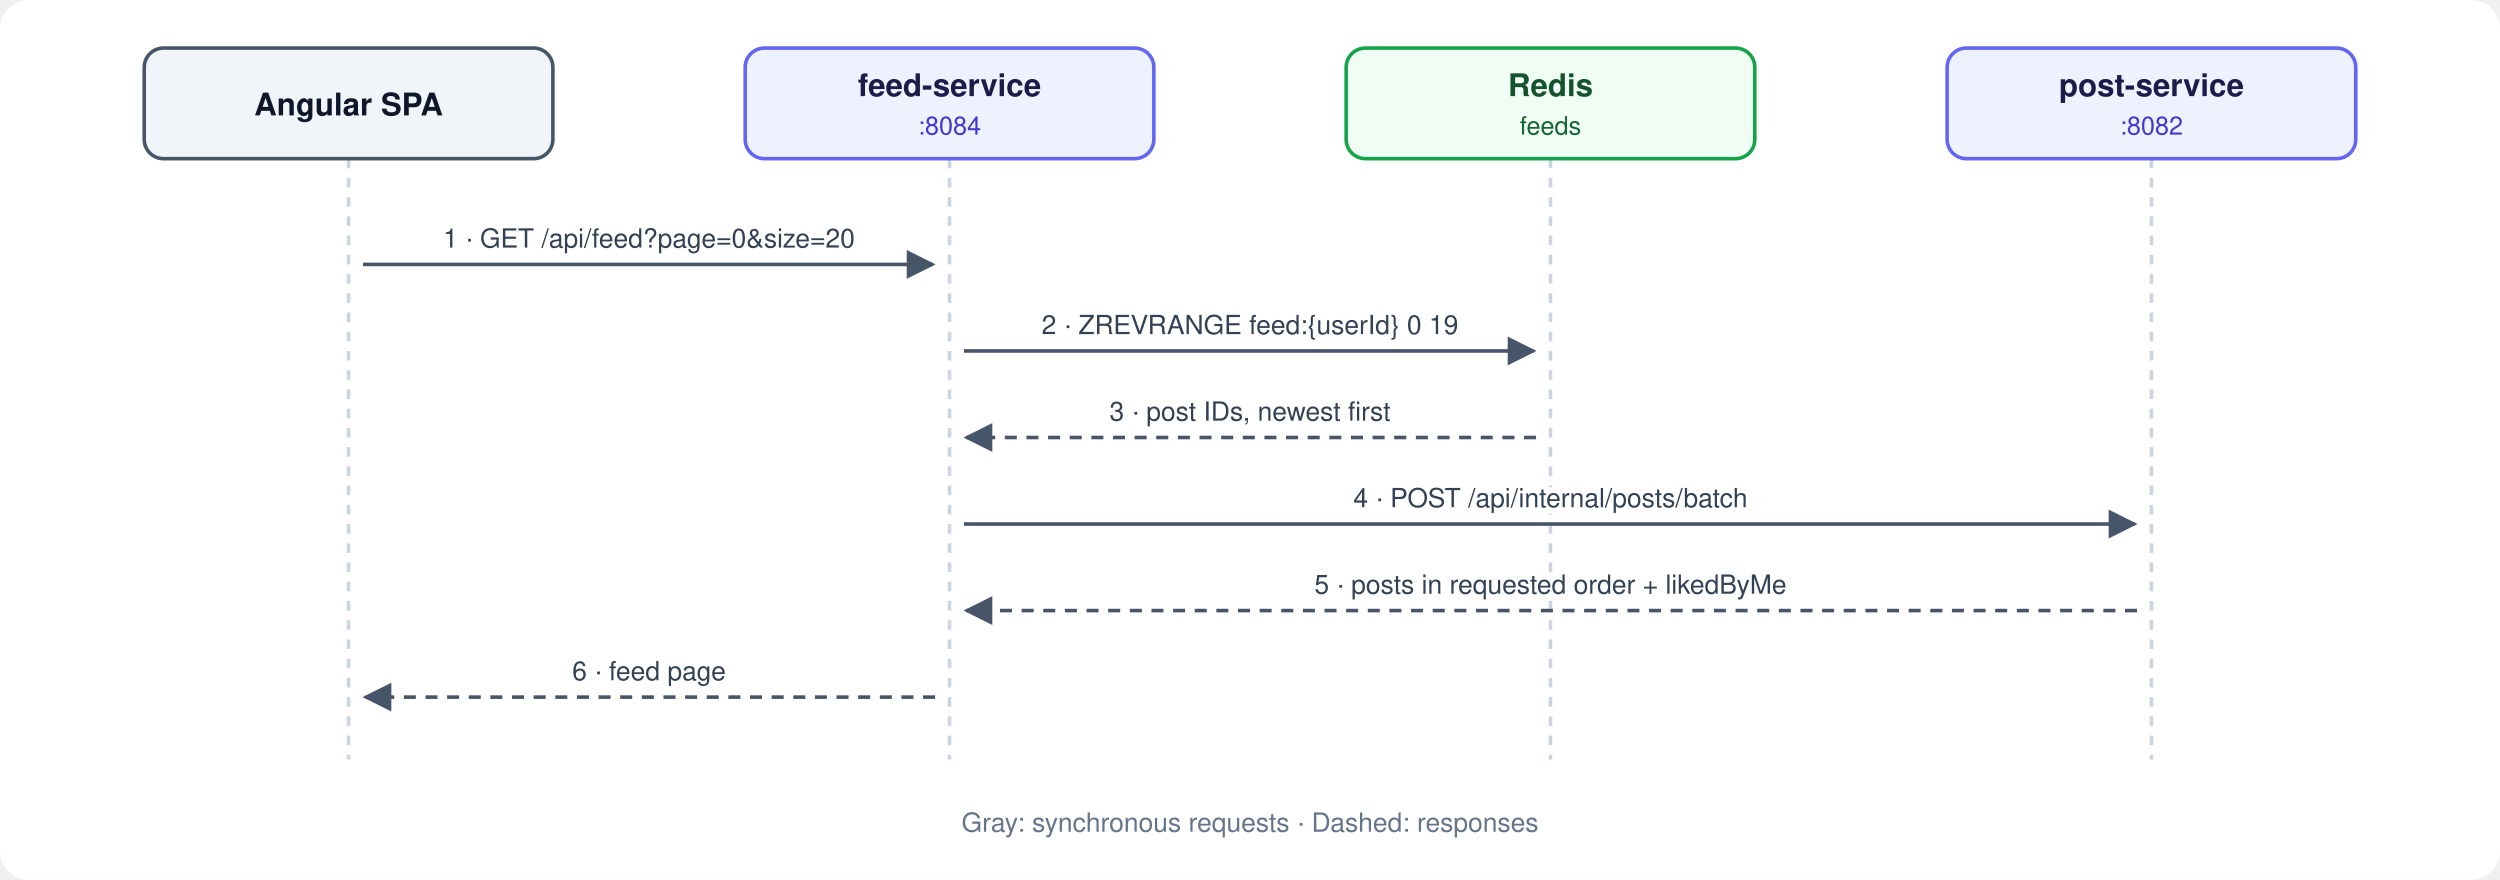
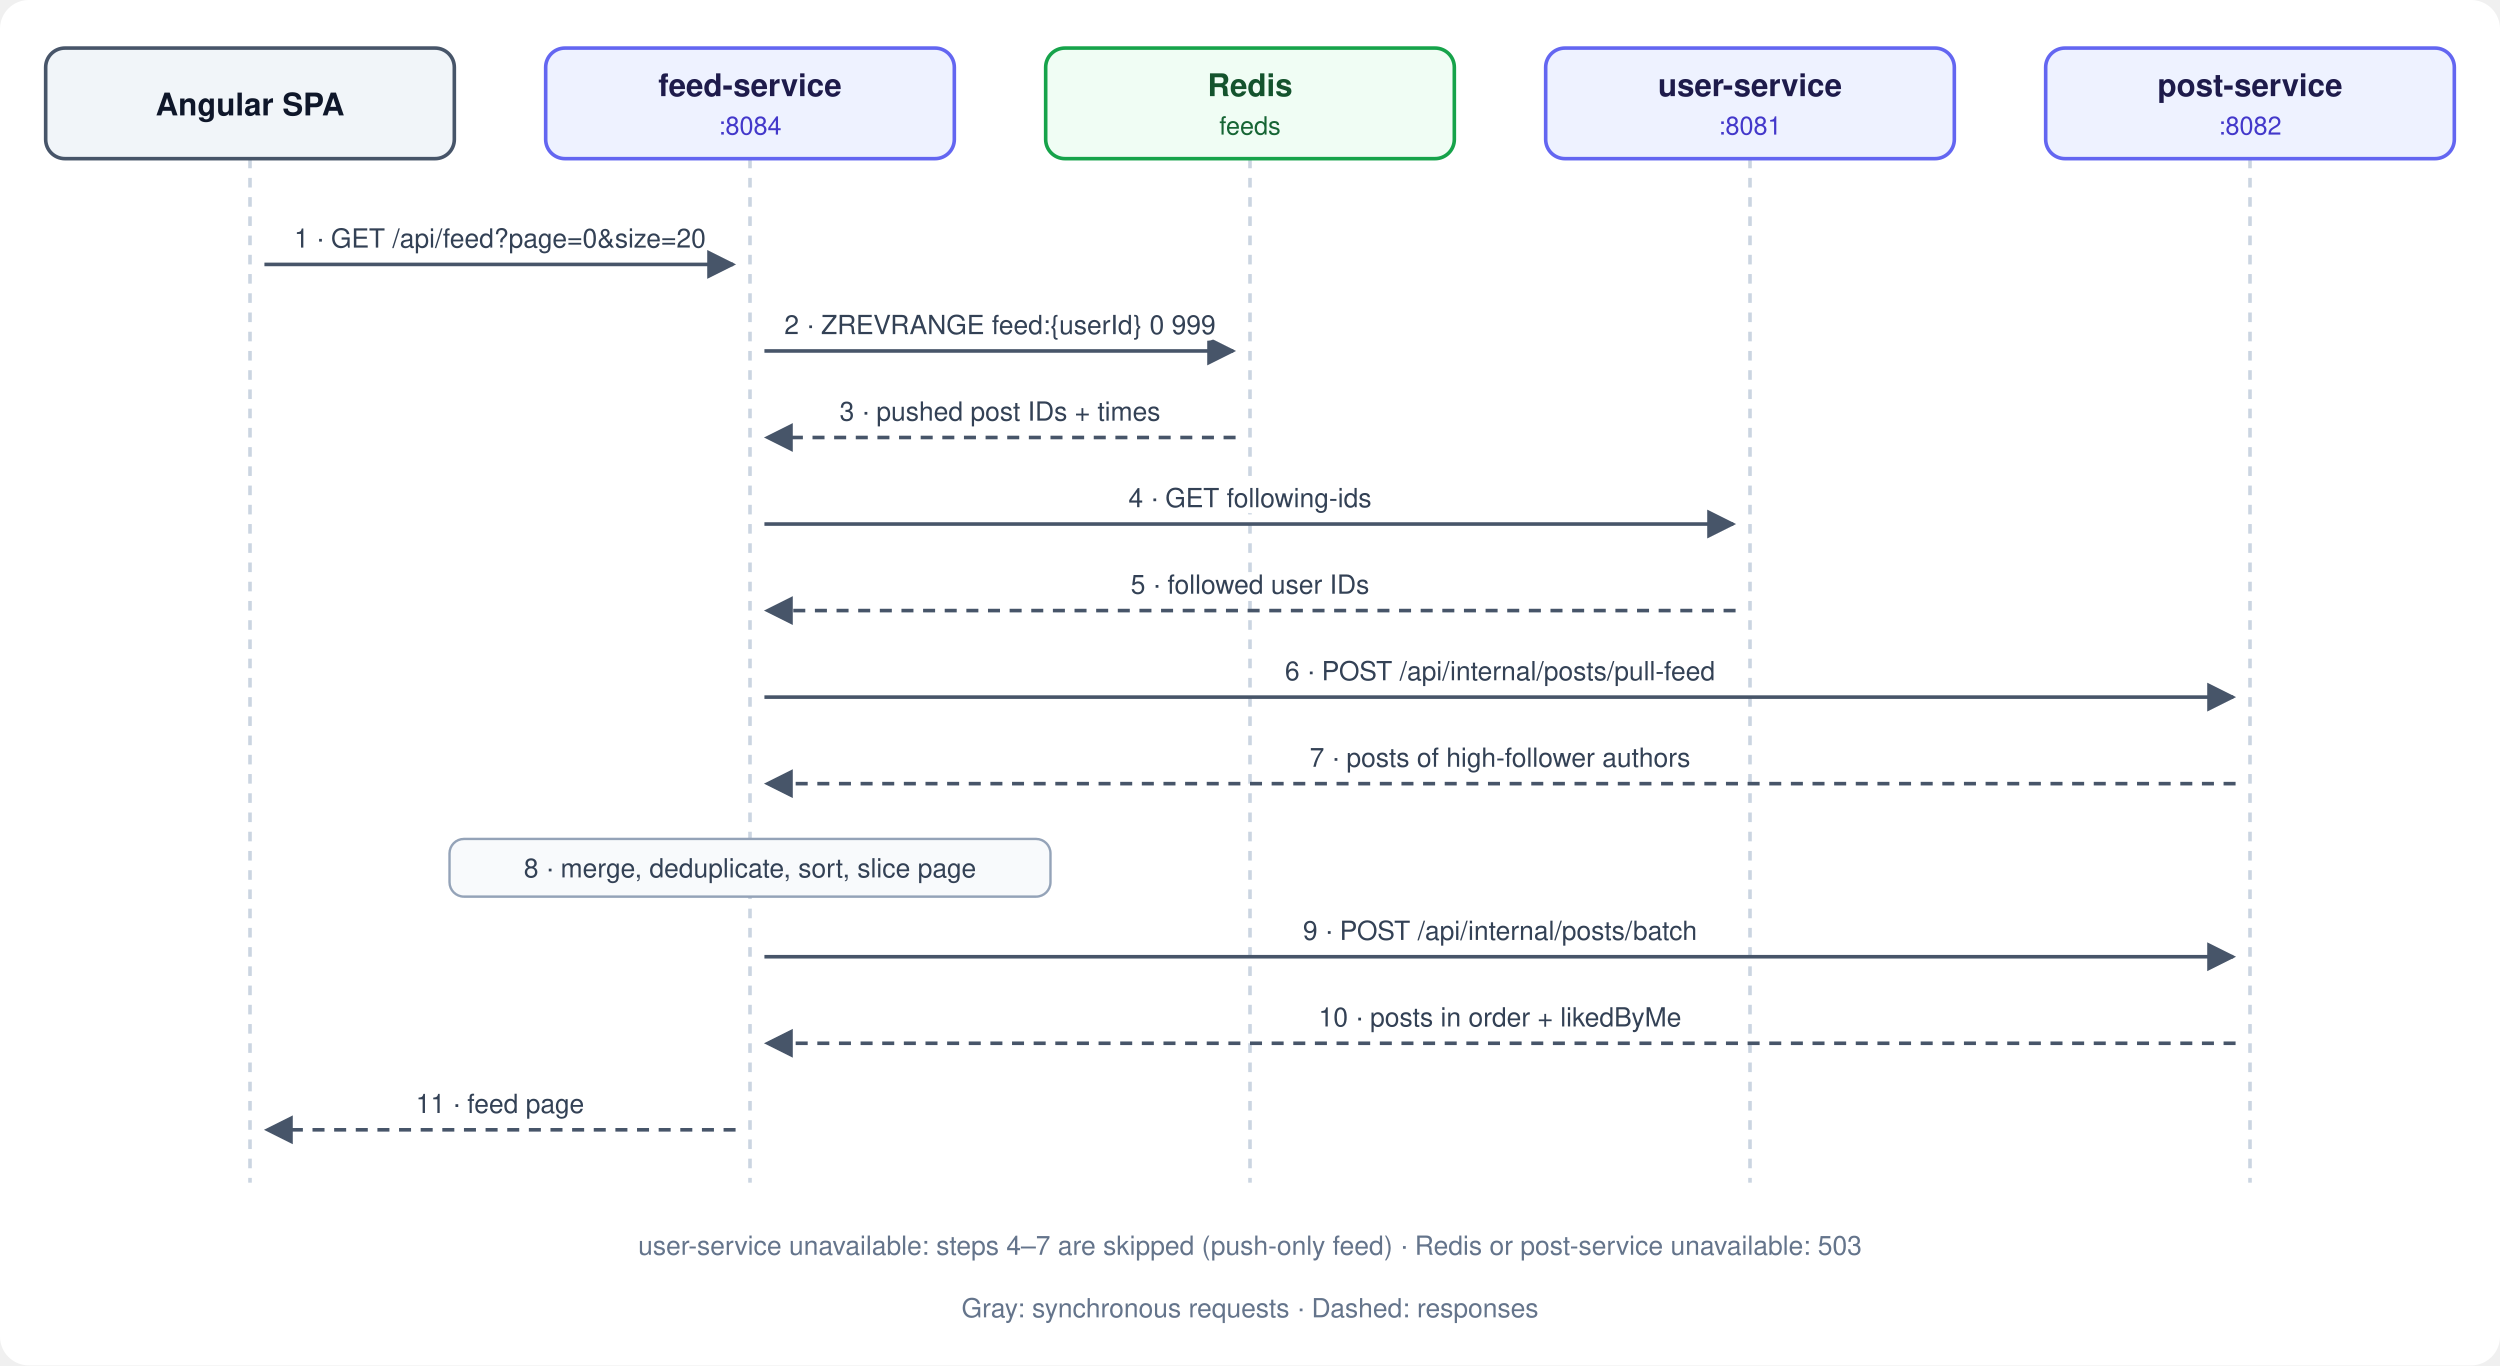
- <svg xmlns="http://www.w3.org/2000/svg" viewBox="0 0 1040 366" width="1040" height="366" font-family="-apple-system, Segoe UI, Helvetica, Arial, sans-serif">
+ <svg xmlns="http://www.w3.org/2000/svg" viewBox="0 0 1040 568" width="1040" height="568" font-family="-apple-system, Segoe UI, Helvetica, Arial, sans-serif">
  <defs>
    <marker id="arrow-gray" viewBox="0 0 10 10" refX="9" refY="5" markerWidth="8" markerHeight="8" orient="auto-start-reverse">
      <path d="M0,0 L10,5 L0,10 z" fill="#475569" />
    </marker>
    <marker id="arrow-orange" viewBox="0 0 10 10" refX="9" refY="5" markerWidth="8" markerHeight="8" orient="auto-start-reverse">
      <path d="M0,0 L10,5 L0,10 z" fill="#EA580C" />
    </marker>
  </defs>
-   <rect x="0" y="0" width="1040" height="366" rx="12" fill="#ffffff" />
-   <path d="M145,66 V316" stroke="#CBD5E1" stroke-width="1.5" stroke-dasharray="4 4" fill="none" />
-   <path d="M395,66 V316" stroke="#CBD5E1" stroke-width="1.5" stroke-dasharray="4 4" fill="none" />
-   <path d="M645,66 V316" stroke="#CBD5E1" stroke-width="1.5" stroke-dasharray="4 4" fill="none" />
-   <path d="M895,66 V316" stroke="#CBD5E1" stroke-width="1.5" stroke-dasharray="4 4" fill="none" />
-   <rect x="60" y="20" width="170" height="46" rx="8" fill="#F1F5F9" stroke="#475569" stroke-width="1.5" />
-   <text x="145" y="48" font-size="13" font-weight="600" text-anchor="middle" fill="#0F172A">Angular SPA</text>
-   <rect x="310" y="20" width="170" height="46" rx="8" fill="#EEF2FF" stroke="#6366F1" stroke-width="1.5" />
-   <text x="395" y="40" font-size="13" font-weight="600" text-anchor="middle" fill="#1E1B4B">feed-service</text>
-   <text x="395" y="56" font-size="10.5" text-anchor="middle" fill="#4338CA">:8084</text>
-   <rect x="560" y="20" width="170" height="46" rx="8" fill="#F0FDF4" stroke="#16A34A" stroke-width="1.5" />
-   <text x="645" y="40" font-size="13" font-weight="600" text-anchor="middle" fill="#14532D">Redis</text>
-   <text x="645" y="56" font-size="10.5" text-anchor="middle" fill="#166534">feeds</text>
-   <rect x="810" y="20" width="170" height="46" rx="8" fill="#EEF2FF" stroke="#6366F1" stroke-width="1.5" />
-   <text x="895" y="40" font-size="13" font-weight="600" text-anchor="middle" fill="#1E1B4B">post-service</text>
-   <text x="895" y="56" font-size="10.5" text-anchor="middle" fill="#4338CA">:8082</text>
-   <path d="M151,110 H388" stroke="#475569" stroke-width="1.5" fill="none" marker-end="url(#arrow-gray)" />
-   <text x="270" y="103" font-size="11" text-anchor="middle" fill="#334155" stroke="#ffffff" stroke-width="5" stroke-linejoin="round" paint-order="stroke">1 · GET /api/feed?page=0&amp;size=20</text>
-   <path d="M401,146 H638" stroke="#475569" stroke-width="1.5" fill="none" marker-end="url(#arrow-gray)" />
-   <text x="520" y="139" font-size="11" text-anchor="middle" fill="#334155" stroke="#ffffff" stroke-width="5" stroke-linejoin="round" paint-order="stroke">2 · ZREVRANGE feed:{userId} 0 19</text>
-   <path d="M639,182 H402" stroke="#475569" stroke-width="1.5" fill="none" stroke-dasharray="5 4" marker-end="url(#arrow-gray)" />
-   <text x="520" y="175" font-size="11" text-anchor="middle" fill="#334155" stroke="#ffffff" stroke-width="5" stroke-linejoin="round" paint-order="stroke">3 · post IDs, newest first</text>
-   <path d="M401,218 H888" stroke="#475569" stroke-width="1.5" fill="none" marker-end="url(#arrow-gray)" />
-   <text x="645" y="211" font-size="11" text-anchor="middle" fill="#334155" stroke="#ffffff" stroke-width="5" stroke-linejoin="round" paint-order="stroke">4 · POST /api/internal/posts/batch</text>
-   <path d="M889,254 H402" stroke="#475569" stroke-width="1.5" fill="none" stroke-dasharray="5 4" marker-end="url(#arrow-gray)" />
-   <text x="645" y="247" font-size="11" text-anchor="middle" fill="#334155" stroke="#ffffff" stroke-width="5" stroke-linejoin="round" paint-order="stroke">5 · posts in requested order + likedByMe</text>
-   <path d="M389,290 H152" stroke="#475569" stroke-width="1.5" fill="none" stroke-dasharray="5 4" marker-end="url(#arrow-gray)" />
-   <text x="270" y="283" font-size="11" text-anchor="middle" fill="#334155" stroke="#ffffff" stroke-width="5" stroke-linejoin="round" paint-order="stroke">6 · feed page</text>
-   <text x="520" y="346" font-size="11" text-anchor="middle" fill="#64748B">Gray: synchronous requests · Dashed: responses</text>
+   <rect x="0" y="0" width="1040" height="568" rx="12" fill="#ffffff" />
+   <path d="M104,66 V492" stroke="#CBD5E1" stroke-width="1.5" stroke-dasharray="4 4" fill="none" />
+   <rect x="19" y="20" width="170" height="46" rx="8" fill="#F1F5F9" stroke="#475569" stroke-width="1.5" />
+   <text x="104" y="48" font-size="13" font-weight="600" text-anchor="middle" fill="#0F172A">Angular SPA</text>
+   <path d="M312,66 V492" stroke="#CBD5E1" stroke-width="1.5" stroke-dasharray="4 4" fill="none" />
+   <rect x="227" y="20" width="170" height="46" rx="8" fill="#EEF2FF" stroke="#6366F1" stroke-width="1.5" />
+   <text x="312" y="40" font-size="13" font-weight="600" text-anchor="middle" fill="#1E1B4B">feed-service</text>
+   <text x="312" y="56" font-size="10.5" text-anchor="middle" fill="#4338CA">:8084</text>
+   <path d="M520,66 V492" stroke="#CBD5E1" stroke-width="1.5" stroke-dasharray="4 4" fill="none" />
+   <rect x="435" y="20" width="170" height="46" rx="8" fill="#F0FDF4" stroke="#16A34A" stroke-width="1.5" />
+   <text x="520" y="40" font-size="13" font-weight="600" text-anchor="middle" fill="#14532D">Redis</text>
+   <text x="520" y="56" font-size="10.5" text-anchor="middle" fill="#166534">feeds</text>
+   <path d="M728,66 V492" stroke="#CBD5E1" stroke-width="1.5" stroke-dasharray="4 4" fill="none" />
+   <rect x="643" y="20" width="170" height="46" rx="8" fill="#EEF2FF" stroke="#6366F1" stroke-width="1.5" />
+   <text x="728" y="40" font-size="13" font-weight="600" text-anchor="middle" fill="#1E1B4B">user-service</text>
+   <text x="728" y="56" font-size="10.5" text-anchor="middle" fill="#4338CA">:8081</text>
+   <path d="M936,66 V492" stroke="#CBD5E1" stroke-width="1.5" stroke-dasharray="4 4" fill="none" />
+   <rect x="851" y="20" width="170" height="46" rx="8" fill="#EEF2FF" stroke="#6366F1" stroke-width="1.5" />
+   <text x="936" y="40" font-size="13" font-weight="600" text-anchor="middle" fill="#1E1B4B">post-service</text>
+   <text x="936" y="56" font-size="10.5" text-anchor="middle" fill="#4338CA">:8082</text>
+   <path d="M110,110 H305" stroke="#475569" stroke-width="1.5" fill="none" marker-end="url(#arrow-gray)" />
+   <text x="208" y="103" font-size="11" text-anchor="middle" fill="#334155" stroke="#ffffff" stroke-width="5" stroke-linejoin="round" paint-order="stroke">1 · GET /api/feed?page=0&amp;size=20</text>
+   <path d="M318,146 H513" stroke="#475569" stroke-width="1.5" fill="none" marker-end="url(#arrow-gray)" />
+   <text x="416" y="139" font-size="11" text-anchor="middle" fill="#334155" stroke="#ffffff" stroke-width="5" stroke-linejoin="round" paint-order="stroke">2 · ZREVRANGE feed:{userId} 0 999</text>
+   <path d="M514,182 H319" stroke="#475569" stroke-width="1.5" fill="none" stroke-dasharray="5 4" marker-end="url(#arrow-gray)" />
+   <text x="416" y="175" font-size="11" text-anchor="middle" fill="#334155" stroke="#ffffff" stroke-width="5" stroke-linejoin="round" paint-order="stroke">3 · pushed post IDs + times</text>
+   <path d="M318,218 H721" stroke="#475569" stroke-width="1.5" fill="none" marker-end="url(#arrow-gray)" />
+   <text x="520" y="211" font-size="11" text-anchor="middle" fill="#334155" stroke="#ffffff" stroke-width="5" stroke-linejoin="round" paint-order="stroke">4 · GET following-ids</text>
+   <path d="M722,254 H319" stroke="#475569" stroke-width="1.5" fill="none" stroke-dasharray="5 4" marker-end="url(#arrow-gray)" />
+   <text x="520" y="247" font-size="11" text-anchor="middle" fill="#334155" stroke="#ffffff" stroke-width="5" stroke-linejoin="round" paint-order="stroke">5 · followed user IDs</text>
+   <path d="M318,290 H929" stroke="#475569" stroke-width="1.5" fill="none" marker-end="url(#arrow-gray)" />
+   <text x="624" y="283" font-size="11" text-anchor="middle" fill="#334155" stroke="#ffffff" stroke-width="5" stroke-linejoin="round" paint-order="stroke">6 · POST /api/internal/posts/pull-feed</text>
+   <path d="M930,326 H319" stroke="#475569" stroke-width="1.5" fill="none" stroke-dasharray="5 4" marker-end="url(#arrow-gray)" />
+   <text x="624" y="319" font-size="11" text-anchor="middle" fill="#334155" stroke="#ffffff" stroke-width="5" stroke-linejoin="round" paint-order="stroke">7 · posts of high-follower authors</text>
+   <rect x="187" y="349" width="250" height="24" rx="6" fill="#F8FAFC" stroke="#94A3B8" stroke-width="1" />
+   <text x="312" y="365" font-size="11" text-anchor="middle" fill="#334155">8 · merge, deduplicate, sort, slice page</text>
+   <path d="M318,398 H929" stroke="#475569" stroke-width="1.5" fill="none" marker-end="url(#arrow-gray)" />
+   <text x="624" y="391" font-size="11" text-anchor="middle" fill="#334155" stroke="#ffffff" stroke-width="5" stroke-linejoin="round" paint-order="stroke">9 · POST /api/internal/posts/batch</text>
+   <path d="M930,434 H319" stroke="#475569" stroke-width="1.5" fill="none" stroke-dasharray="5 4" marker-end="url(#arrow-gray)" />
+   <text x="624" y="427" font-size="11" text-anchor="middle" fill="#334155" stroke="#ffffff" stroke-width="5" stroke-linejoin="round" paint-order="stroke">10 · posts in order + likedByMe</text>
+   <path d="M306,470 H111" stroke="#475569" stroke-width="1.5" fill="none" stroke-dasharray="5 4" marker-end="url(#arrow-gray)" />
+   <text x="208" y="463" font-size="11" text-anchor="middle" fill="#334155" stroke="#ffffff" stroke-width="5" stroke-linejoin="round" paint-order="stroke">11 · feed page</text>
+   <text x="520" y="522" font-size="11" text-anchor="middle" fill="#64748B" stroke="#ffffff" stroke-width="5" stroke-linejoin="round" paint-order="stroke">user-service unavailable: steps 4–7 are skipped (push-only feed) · Redis or post-service unavailable: 503</text>
+   <text x="520" y="548" font-size="11" text-anchor="middle" fill="#64748B" stroke="#ffffff" stroke-width="5" stroke-linejoin="round" paint-order="stroke">Gray: synchronous requests · Dashed: responses</text>
</svg>
